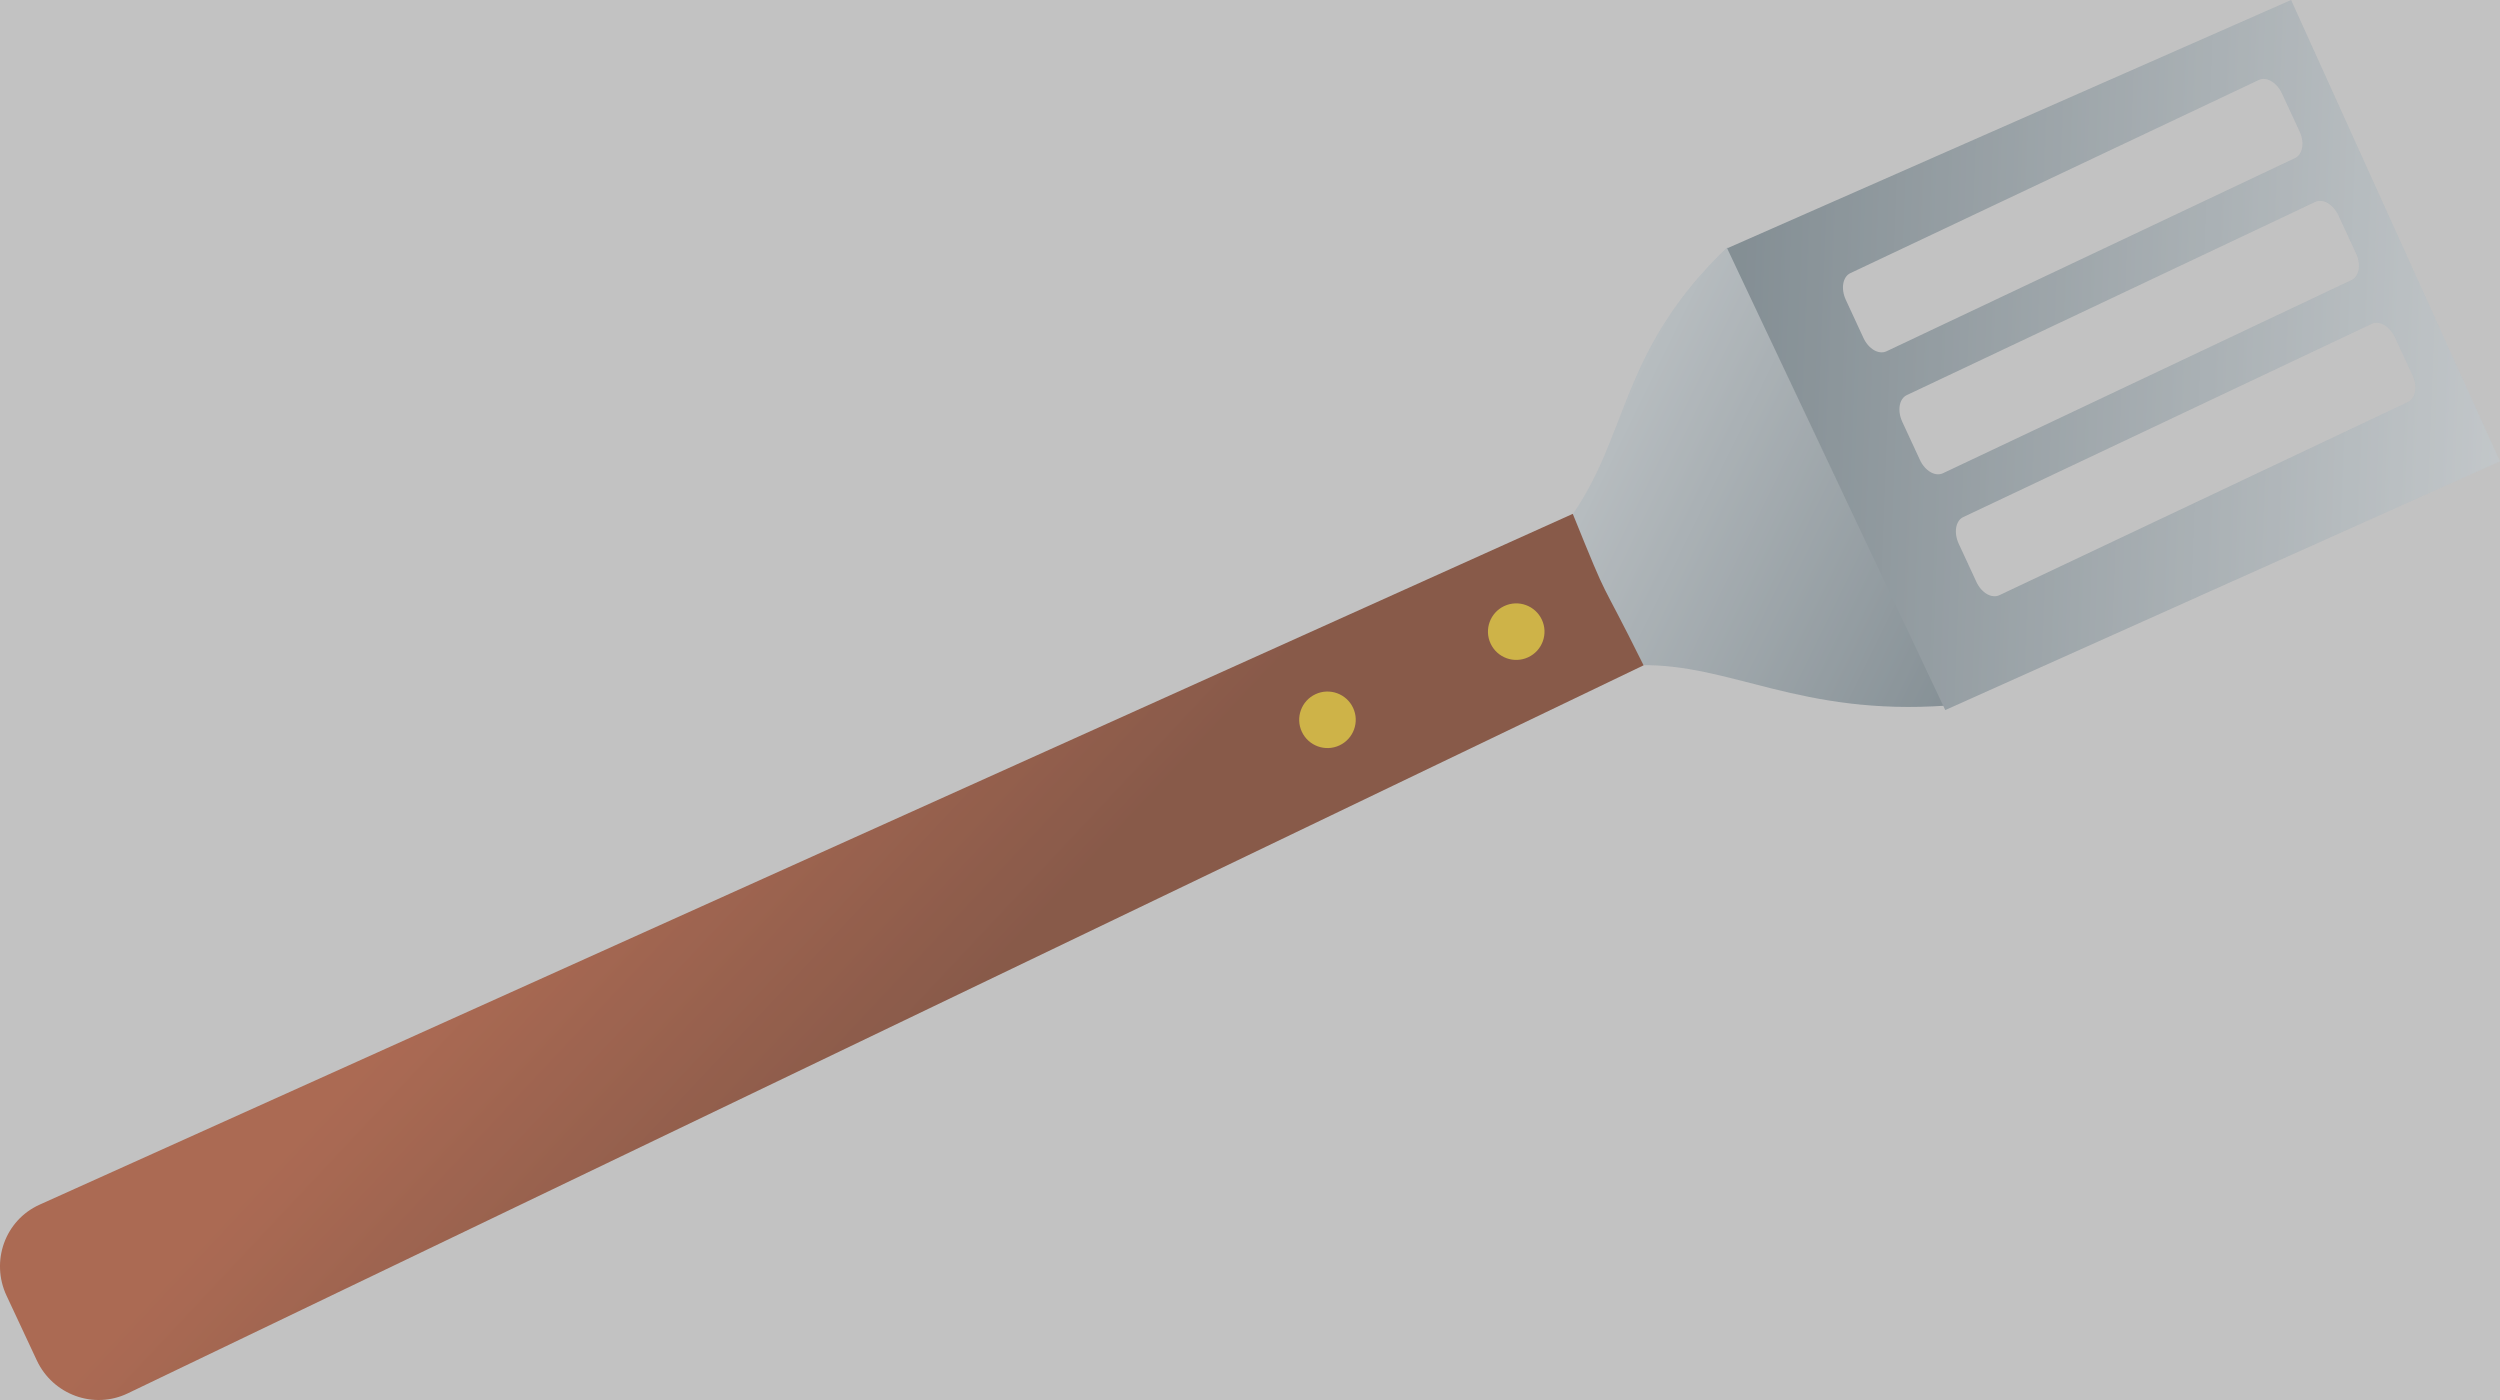
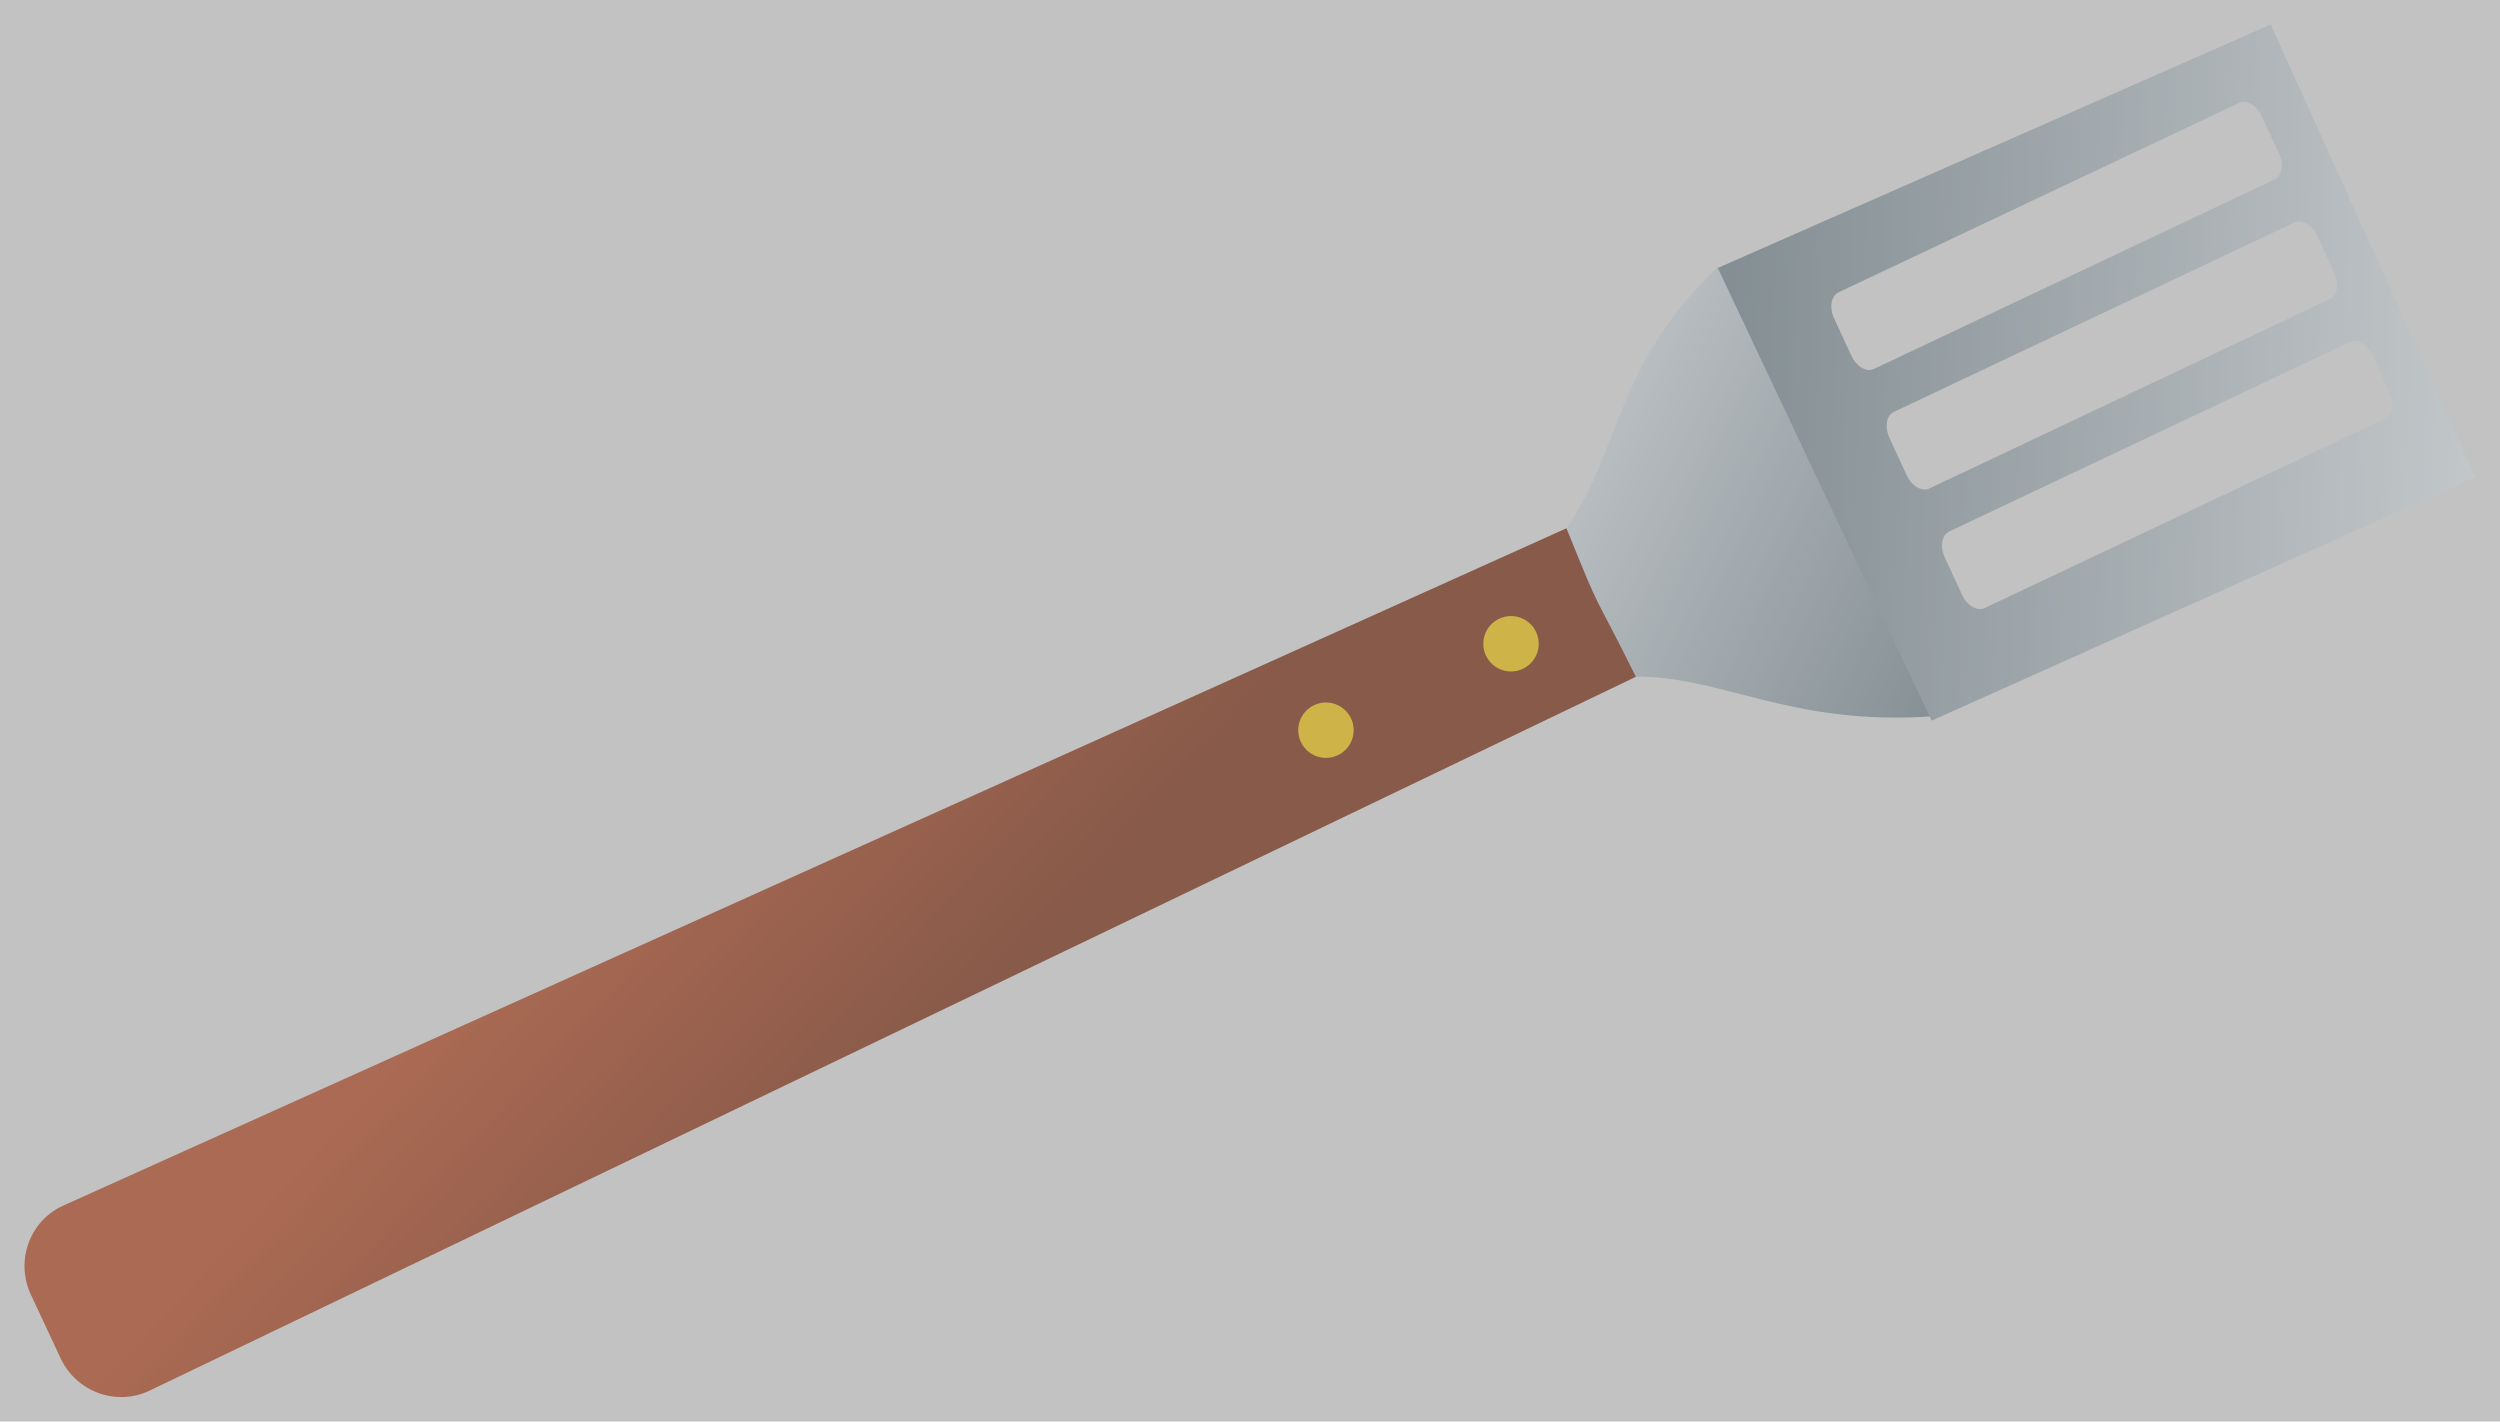
- <svg xmlns="http://www.w3.org/2000/svg" xmlns:xlink="http://www.w3.org/1999/xlink" width="100" height="56" id="svg3322" version="1.1">
+ <svg xmlns="http://www.w3.org/2000/svg" xmlns:xlink="http://www.w3.org/1999/xlink" width="102" height="58" id="svg3322" version="1.1">
  <defs id="defs3324">
    <linearGradient xlink:href="#linearGradient6703-9" id="linearGradient8714" gradientUnits="userSpaceOnUse" gradientTransform="matrix(0.9542654,-0.3402817,0.3402817,0.9542654,48.40708,297.0842)" x1="379.797" y1="101.583" x2="331.466" y2="41.778" />
    <linearGradient id="linearGradient6703-9">
      <stop style="stop-color:#5f7079;stop-opacity:1;" offset="0" id="stop6705-0" />
      <stop style="stop-color:#d6dbde;stop-opacity:1;" offset="1" id="stop6707-5" />
    </linearGradient>
    <linearGradient xlink:href="#linearGradient8722" id="linearGradient8728" x1="272.047" y1="272.603" x2="303.832" y2="308.603" gradientUnits="userSpaceOnUse" />
    <linearGradient id="linearGradient8722">
      <stop style="stop-color:#9d3612;stop-opacity:1;" offset="0" id="stop8724" />
      <stop style="stop-color:#651c02;stop-opacity:1;" offset="1" id="stop8726" />
    </linearGradient>
    <linearGradient xlink:href="#linearGradient6703-9" id="linearGradient8710" gradientUnits="userSpaceOnUse" gradientTransform="matrix(0.9669042,-0.350109,0.4344974,1.233179,0.9811084,181.2294)" x1="369.796" y1="138.199" x2="456.109" y2="194.396" />
    <linearGradient id="linearGradient3219">
      <stop style="stop-color:#5f7079;stop-opacity:1;" offset="0" id="stop3221" />
      <stop style="stop-color:#d6dbde;stop-opacity:1;" offset="1" id="stop3223" />
    </linearGradient>
    <linearGradient id="linearGradient6703-6">
      <stop style="stop-color:#5f7079;stop-opacity:1;" offset="0" id="stop6705-3" />
      <stop style="stop-color:#d6dbde;stop-opacity:1;" offset="1" id="stop6707-4" />
    </linearGradient>
    <linearGradient id="linearGradient3230">
      <stop style="stop-color:#9d3612;stop-opacity:1;" offset="0" id="stop3232" />
      <stop style="stop-color:#651c02;stop-opacity:1;" offset="1" id="stop3234" />
    </linearGradient>
  </defs>
-   <g id="layer1" transform="translate(0,-996.3622)">
-     <rect style="opacity:0.63;fill:#000000;fill-opacity:0.376;stroke:none" id="rect3805" width="100" height="56" x="0" y="0" transform="translate(0,996.3622)" rx="0" ry="0" />
-     <g transform="matrix(0.327677,-0.03106643,0.03108331,0.3274991,-74.44746,949.1748)" style="opacity:0.63;display:inline" id="g8732">
+   <g id="layer1" transform="translate(0,-994.3622)">
+     <rect style="opacity:0.63;fill:#000000;fill-opacity:0.376;stroke:none" id="rect3805" width="102" height="58" x="-5.1070259e-015" y="994.362" rx="0" ry="0" />
+     <g transform="matrix(0.327677,-0.03106643,0.03108331,0.3274991,-73.44746,948.1748)" style="opacity:0.63;display:inline" id="g8732">
      <path style="fill:url(#linearGradient8714);fill-opacity:1;stroke:none" d="m 395.391,245.154 c 8.4,-9.452 7.916,-19.842 22.406,-31.274 6.491,18.351 12.859,36.018 21.309,58.03 -17.967,-0.414 -25.659,-7.569 -36.712,-8.412 z" id="path8159" />
      <path style="fill:url(#linearGradient8728);fill-opacity:1;stroke:none" d="m 202.578,310.438 193.426,-66.029 c 3.645,12.221 2.145,6.923 6.827,19.147 L 211.083,334.288 c -4.323,1.595 -9.08,-0.7 -10.627,-5.04 l -2.918,-8.182 c -1.548,-4.34 0.68,-9.139 5.04,-10.627 z" id="path6699" />
      <path id="rect8163" d="m 417.73,214.039 21.085,58.396 69.971,-23.741 -19.977,-58.242 z m 14.621,4.419 51.633,-18.696 c 0.975,-0.353 2.157,0.509 2.651,1.91 l 1.697,4.816 c 0.494,1.402 0.106,2.793 -0.869,3.146 l -51.633,18.696 c -0.975,0.353 -2.145,-0.474 -2.639,-1.876 l -1.697,-4.816 c -0.494,-1.402 -0.118,-2.828 0.857,-3.181 z m 5.43,15.41 51.633,-18.696 c 0.975,-0.353 2.157,0.509 2.651,1.91 l 1.697,4.816 c 0.494,1.402 0.106,2.793 -0.869,3.146 l -51.633,18.696 c -0.975,0.353 -2.145,-0.474 -2.639,-1.876 l -1.697,-4.816 c -0.494,-1.402 -0.118,-2.828 0.857,-3.18 z m 5.43,15.41 51.633,-18.696 c 0.975,-0.353 2.157,0.509 2.651,1.91 l 1.697,4.816 c 0.494,1.402 0.106,2.793 -0.869,3.146 l -51.633,18.696 c -0.975,0.353 -2.145,-0.474 -2.639,-1.876 l -1.697,-4.816 c -0.494,-1.402 -0.118,-2.828 0.857,-3.18 z" style="fill:url(#linearGradient8710);fill-opacity:1;stroke:none" />
      <path transform="matrix(0.851774,-0.3037342,0.3037342,0.851774,47.28814,195.3391)" d="m 335.2,191.762 c 0,2.099 -1.701,3.8 -3.8,3.8 -2.099,0 -3.8,-1.701 -3.8,-3.8 0,-2.099 1.701,-3.8 3.8,-3.8 2.099,0 3.8,1.701 3.8,3.8 z" id="path8175" style="fill:#d4aa00;fill-opacity:1;stroke:none" />
      <path style="fill:#d4aa00;fill-opacity:1;stroke:none" id="path8177" d="m 335.2,191.762 c 0,2.099 -1.701,3.8 -3.8,3.8 -2.099,0 -3.8,-1.701 -3.8,-3.8 0,-2.099 1.701,-3.8 3.8,-3.8 2.099,0 3.8,1.701 3.8,3.8 z" transform="matrix(0.851774,-0.3037342,0.3037342,0.851774,23.43847,203.8436)" />
    </g>
  </g>
</svg>
